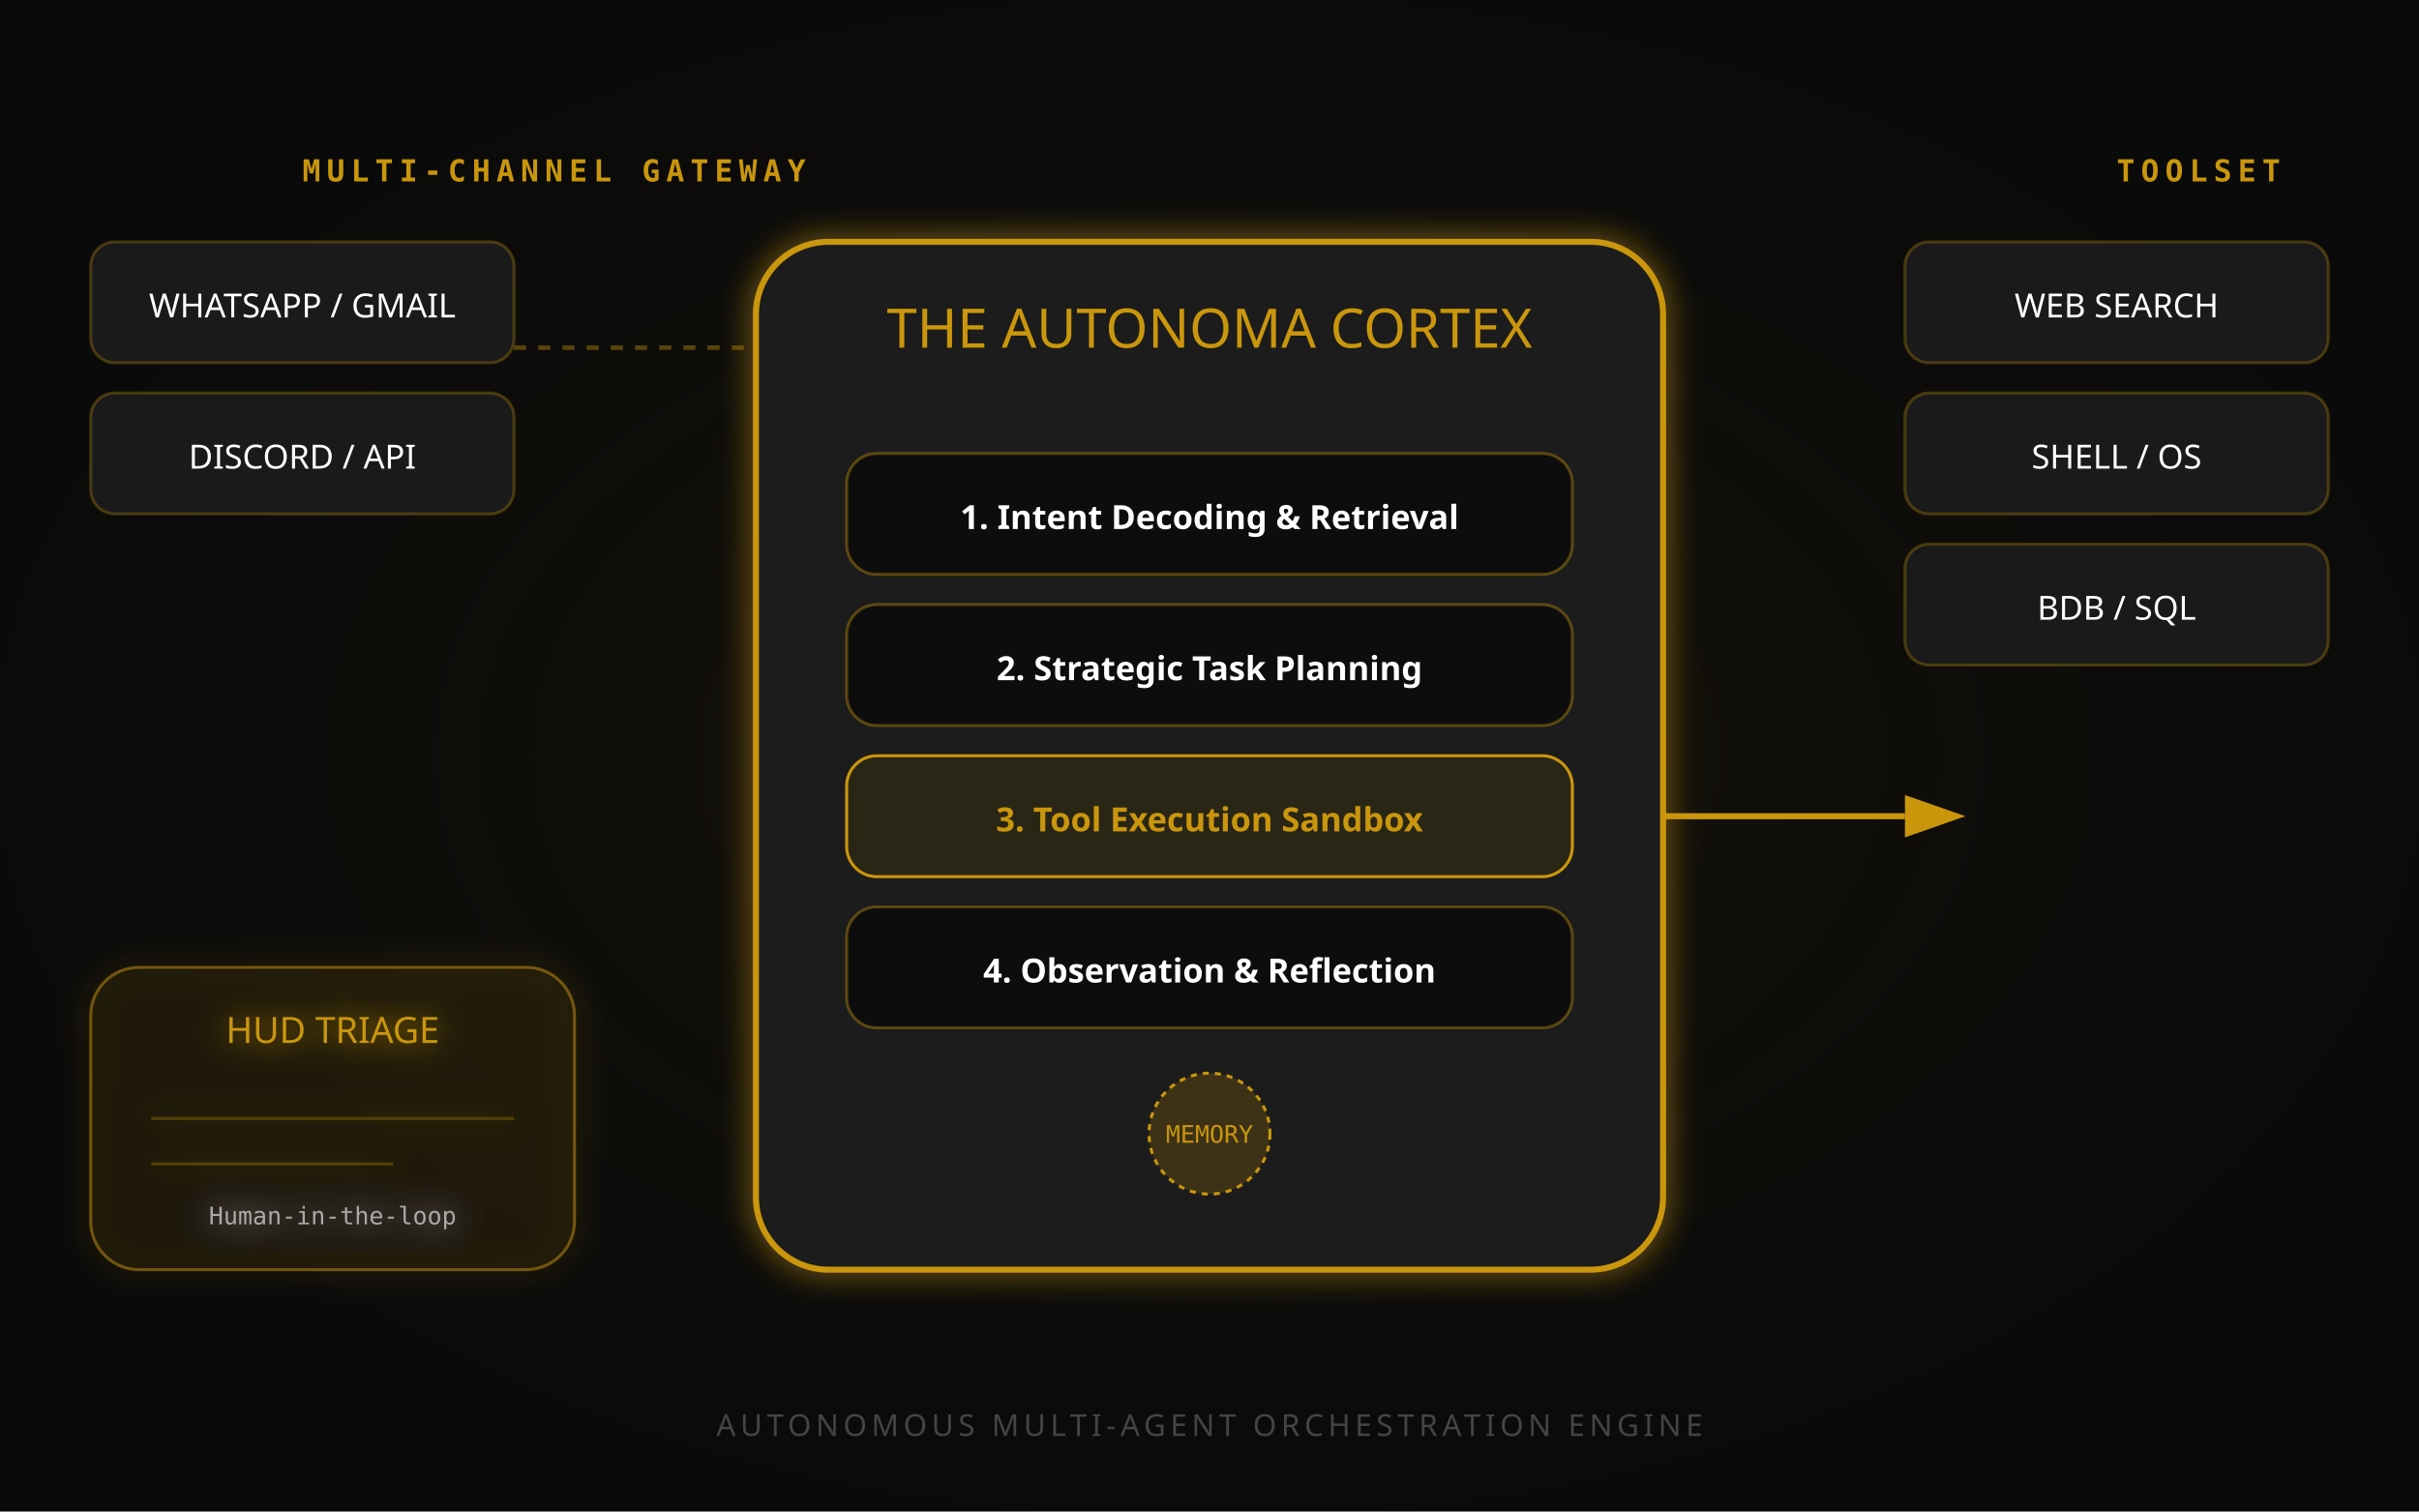
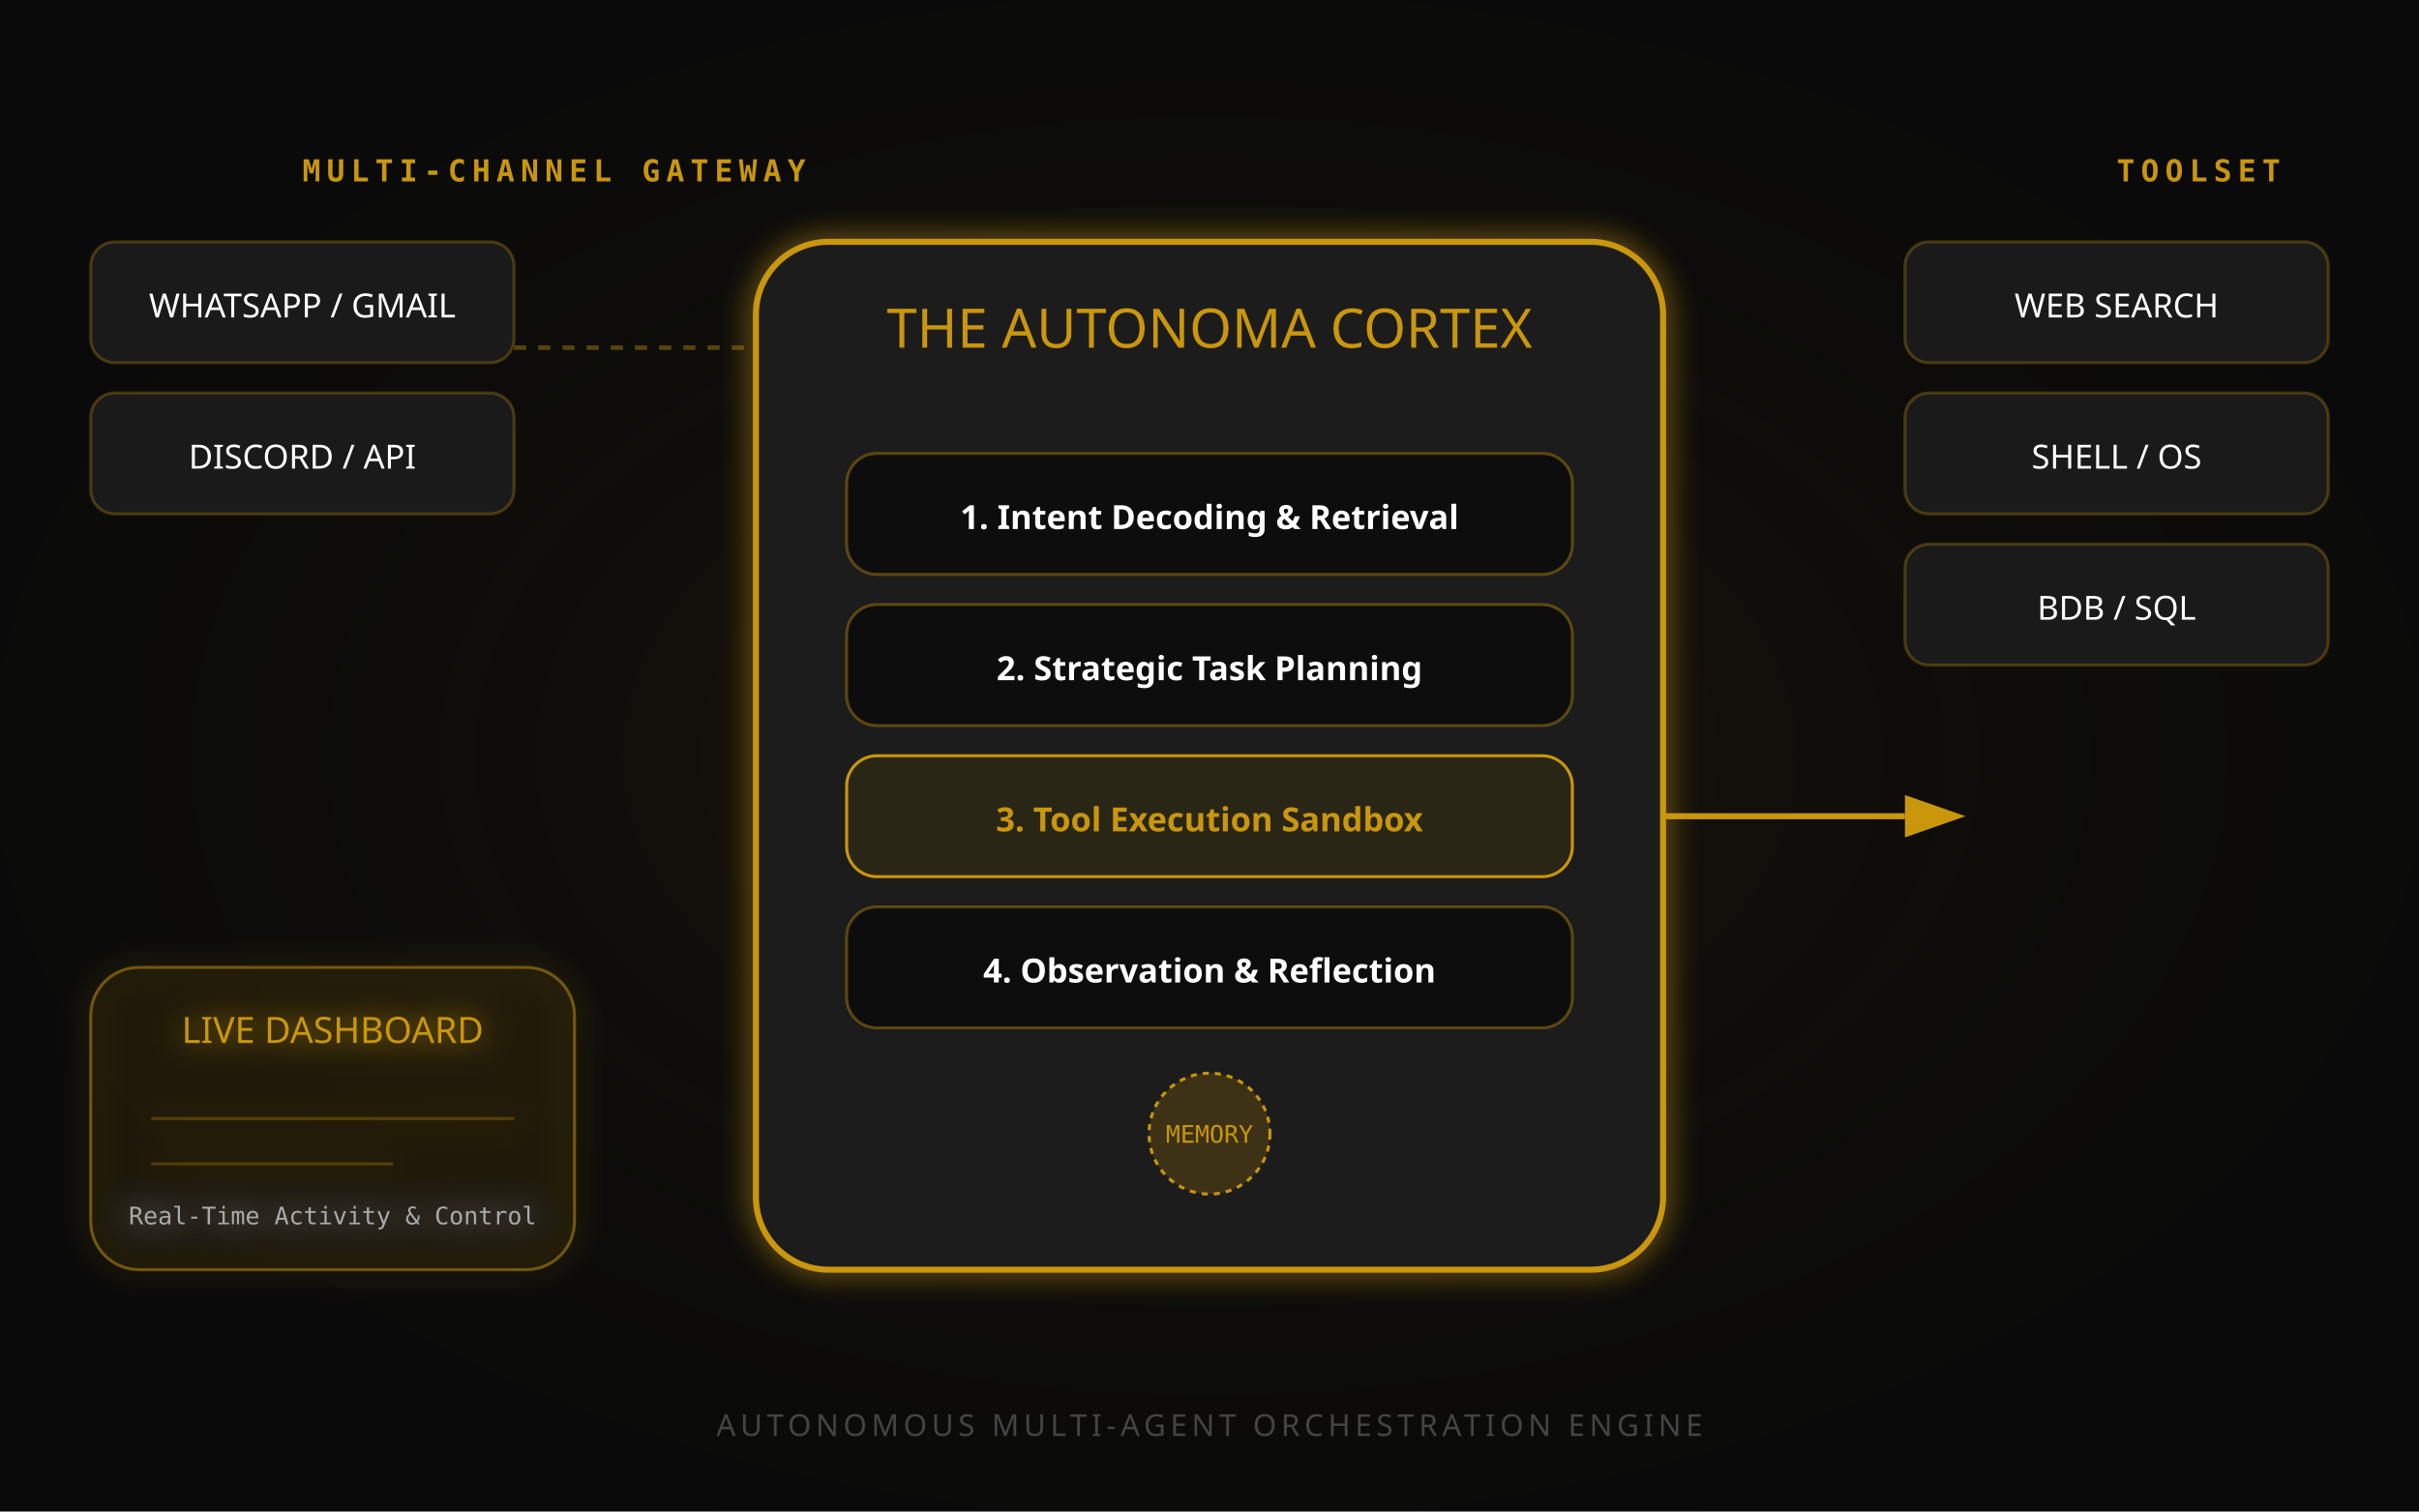
<svg xmlns="http://www.w3.org/2000/svg" width="800" height="500" viewBox="0 0 800 500" fill="none">
  <defs>
    <radialGradient id="grad_gold" cx="0" cy="0" r="1" gradientUnits="userSpaceOnUse" gradientTransform="translate(400 250) rotate(90) scale(300 480)">
      <stop stop-color="#C9960C" stop-opacity="0.1" />
      <stop offset="1" stop-color="#0A0A0A" stop-opacity="0" />
    </radialGradient>
    <filter id="glow" x="-20%" y="-20%" width="140%" height="140%">
      <feGaussianBlur stdDeviation="5" result="blur" />
      <feComposite in="SourceGraphic" in2="blur" operator="over" />
    </filter>
    <marker id="arrowhead" markerWidth="10" markerHeight="7" refX="0" refY="3.5" orient="auto">
      <polygon points="0 0, 10 3.5, 0 7" fill="#C9960C" />
    </marker>
  </defs>
  <rect width="800" height="500" fill="#0A0A0A" />
  <rect width="800" height="500" fill="url(#grad_gold)" />
  <g>
    <text x="100" y="60" fill="#C9960C" font-family="monospace" font-size="10" font-weight="bold" letter-spacing="0.2em">MULTI-CHANNEL GATEWAY</text>
    <rect x="30" y="80" width="140" height="40" rx="8" fill="#1A1A1A" stroke="#C9960C" stroke-opacity="0.3" />
    <text x="100" y="105" fill="#FFFFFF" font-family="sans-serif" font-size="11" text-anchor="middle">WHATSAPP / GMAIL</text>
    <rect x="30" y="130" width="140" height="40" rx="8" fill="#1A1A1A" stroke="#C9960C" stroke-opacity="0.3" />
    <text x="100" y="155" fill="#FFFFFF" font-family="sans-serif" font-size="11" text-anchor="middle">DISCORD / API</text>
  </g>
  <g filter="url(#glow)">
    <rect x="250" y="80" width="300" height="340" rx="24" fill="#1A1A1A" stroke="#C9960C" stroke-width="2" />
    <text x="400" y="115" fill="#C9960C" font-family="sans-serif" font-size="18" font-weight="black" text-anchor="middle">THE AUTONOMA CORTEX</text>
    <rect x="280" y="150" width="240" height="40" rx="10" fill="#0A0A0A" stroke="#C9960C" stroke-opacity="0.4" />
    <text x="400" y="175" fill="#FFFFFF" font-family="sans-serif" font-size="11" font-weight="bold" text-anchor="middle">1. Intent Decoding &amp; Retrieval</text>
    <rect x="280" y="200" width="240" height="40" rx="10" fill="#0A0A0A" stroke="#C9960C" stroke-opacity="0.4" />
    <text x="400" y="225" fill="#FFFFFF" font-family="sans-serif" font-size="11" font-weight="bold" text-anchor="middle">2. Strategic Task Planning</text>
    <rect x="280" y="250" width="240" height="40" rx="10" fill="#C9960C" fill-opacity="0.1" stroke="#C9960C" />
    <text x="400" y="275" fill="#C9960C" font-family="sans-serif" font-size="11" font-weight="bold" text-anchor="middle">3. Tool Execution Sandbox</text>
    <rect x="280" y="300" width="240" height="40" rx="10" fill="#0A0A0A" stroke="#C9960C" stroke-opacity="0.4" />
    <text x="400" y="325" fill="#FFFFFF" font-family="sans-serif" font-size="11" font-weight="bold" text-anchor="middle">4. Observation &amp; Reflection</text>
    <circle cx="400" cy="375" r="20" fill="#C9960C" fill-opacity="0.2" stroke="#C9960C" stroke-dasharray="2 2" />
    <text x="400" y="378" fill="#C9960C" font-family="monospace" font-size="8" text-anchor="middle">MEMORY</text>
  </g>
  <g>
    <text x="700" y="60" fill="#C9960C" font-family="monospace" font-size="10" font-weight="bold" letter-spacing="0.2em">TOOLSET</text>
    <rect x="630" y="80" width="140" height="40" rx="8" fill="#1A1A1A" stroke="#C9960C" stroke-opacity="0.3" />
    <text x="700" y="105" fill="#FFFFFF" font-family="sans-serif" font-size="11" text-anchor="middle">WEB SEARCH</text>
    <rect x="630" y="130" width="140" height="40" rx="8" fill="#1A1A1A" stroke="#C9960C" stroke-opacity="0.3" />
    <text x="700" y="155" fill="#FFFFFF" font-family="sans-serif" font-size="11" text-anchor="middle">SHELL / OS</text>
    <rect x="630" y="180" width="140" height="40" rx="8" fill="#1A1A1A" stroke="#C9960C" stroke-opacity="0.3" />
    <text x="700" y="205" fill="#FFFFFF" font-family="sans-serif" font-size="11" text-anchor="middle">BDB / SQL</text>
  </g>
  <path d="M170 115 H250" stroke="#C9960C" stroke-width="1.5" stroke-dasharray="4 4" opacity="0.4" />
  <path d="M550 270 H630" stroke="#C9960C" stroke-width="2" marker-end="url(#arrowhead)" />
  <g filter="url(#glow)">
    <rect x="30" y="320" width="160" height="100" rx="16" fill="#C9960C" fill-opacity="0.05" stroke="#C9960C" stroke-opacity="0.5" />
-     <text x="110" y="345" fill="#C9960C" font-family="sans-serif" font-size="12" font-weight="black" text-anchor="middle">HUD TRIAGE</text>
+     <text x="110" y="345" fill="#C9960C" font-family="sans-serif" font-size="12" font-weight="black" text-anchor="middle">LIVE DASHBOARD</text>
    <path d="M50 370 H170 M50 385 H130" stroke="#C9960C" stroke-opacity="0.3" />
-     <text x="110" y="405" fill="#AAAAAA" font-family="monospace" font-size="8" text-anchor="middle">Human-in-the-loop</text>
+     <text x="110" y="405" fill="#AAAAAA" font-family="monospace" font-size="8" text-anchor="middle">Real-Time Activity &amp; Control</text>
  </g>
  <text x="400" y="475" fill="#444" font-family="sans-serif" font-size="10" text-anchor="middle" letter-spacing="0.15em">AUTONOMOUS MULTI-AGENT ORCHESTRATION ENGINE</text>
</svg>
